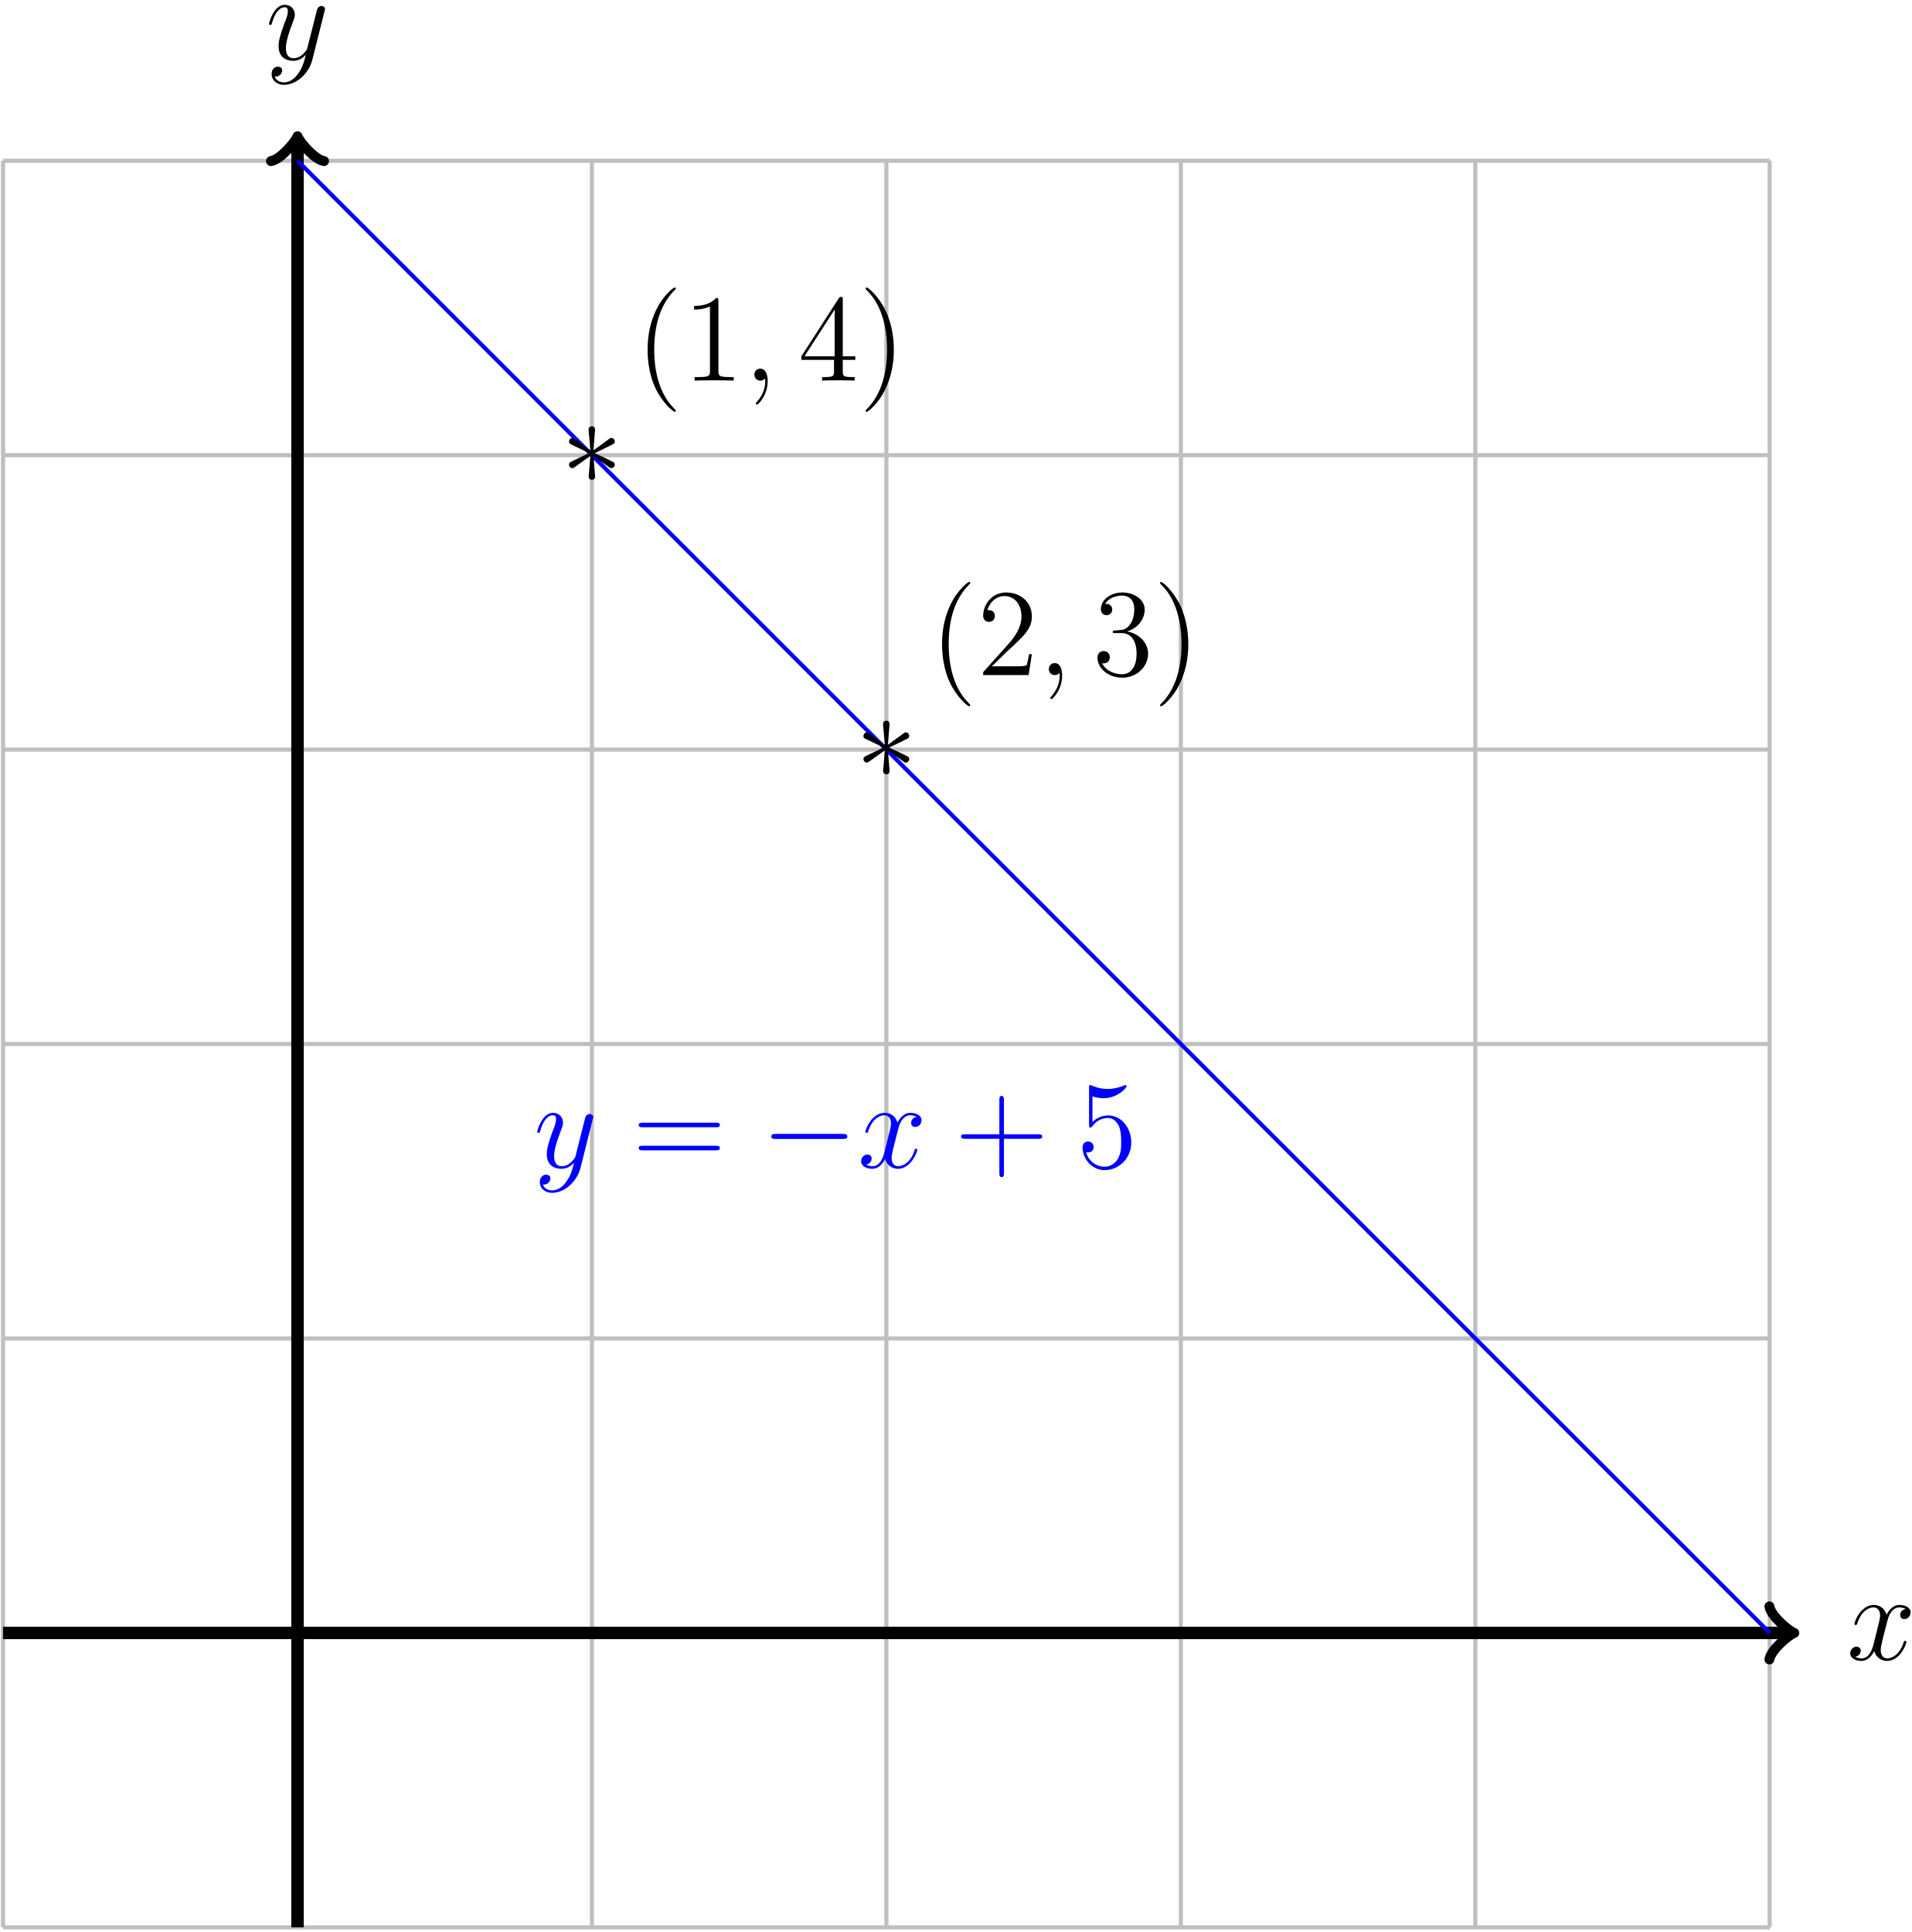
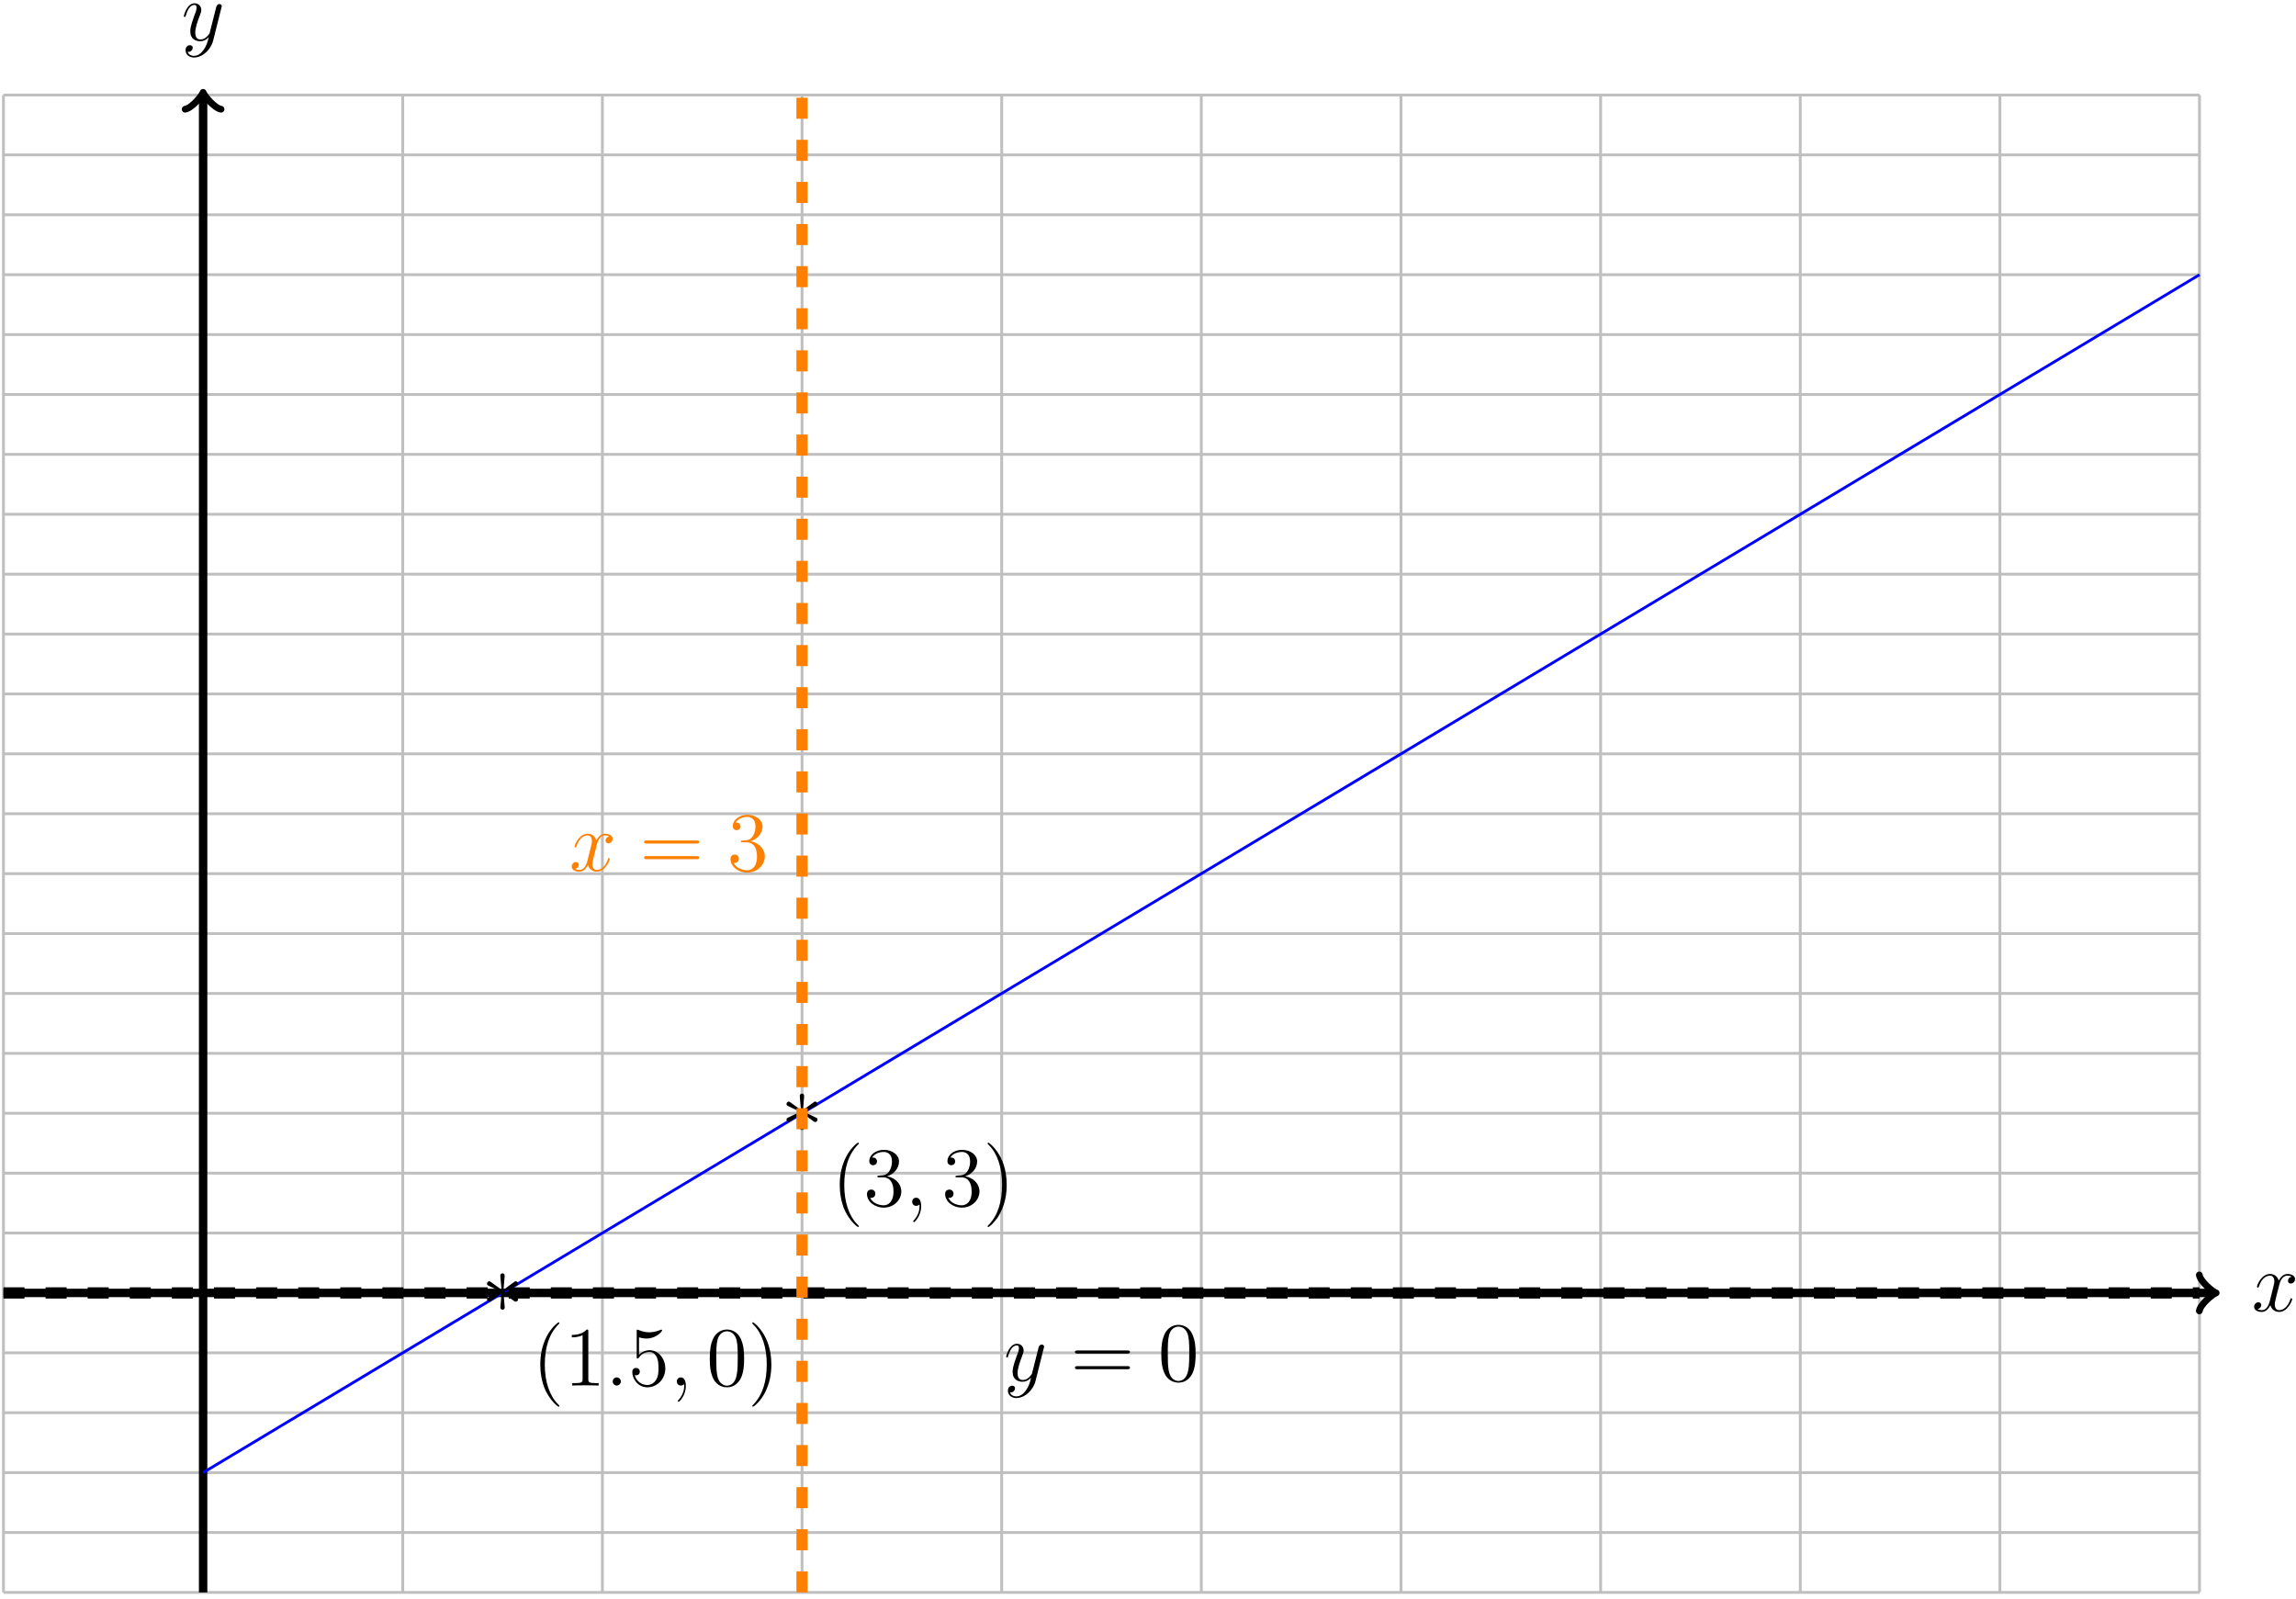
- <svg xmlns="http://www.w3.org/2000/svg" xmlns:xlink="http://www.w3.org/1999/xlink" width="184pt" height="186pt" viewBox="0 0 184 186" version="1.1">
+ <svg xmlns="http://www.w3.org/2000/svg" xmlns:xlink="http://www.w3.org/1999/xlink" width="326pt" height="227pt" viewBox="0 0 326 227" version="1.1">
  <defs>
    <g>
      <symbol overflow="visible" id="glyph0-0">
        <path style="stroke:none;" d="" />
      </symbol>
      <symbol overflow="visible" id="glyph0-1">
        <path style="stroke:none;" d="M 5.672 -4.875 C 5.281 -4.812 5.141 -4.516 5.141 -4.297 C 5.141 -4 5.359 -3.906 5.531 -3.906 C 5.891 -3.906 6.141 -4.219 6.141 -4.547 C 6.141 -5.047 5.562 -5.266 5.062 -5.266 C 4.344 -5.266 3.938 -4.547 3.828 -4.328 C 3.547 -5.219 2.812 -5.266 2.594 -5.266 C 1.375 -5.266 0.734 -3.703 0.734 -3.438 C 0.734 -3.391 0.781 -3.328 0.859 -3.328 C 0.953 -3.328 0.984 -3.406 1 -3.453 C 1.406 -4.781 2.219 -5.031 2.562 -5.031 C 3.094 -5.031 3.203 -4.531 3.203 -4.25 C 3.203 -3.984 3.125 -3.703 2.984 -3.125 L 2.578 -1.5 C 2.406 -0.781 2.062 -0.125 1.422 -0.125 C 1.359 -0.125 1.062 -0.125 0.812 -0.281 C 1.25 -0.359 1.344 -0.719 1.344 -0.859 C 1.344 -1.094 1.156 -1.25 0.938 -1.25 C 0.641 -1.25 0.328 -0.984 0.328 -0.609 C 0.328 -0.109 0.891 0.125 1.406 0.125 C 1.984 0.125 2.391 -0.328 2.641 -0.828 C 2.828 -0.125 3.438 0.125 3.875 0.125 C 5.094 0.125 5.734 -1.453 5.734 -1.703 C 5.734 -1.766 5.688 -1.812 5.625 -1.812 C 5.516 -1.812 5.5 -1.75 5.469 -1.656 C 5.141 -0.609 4.453 -0.125 3.906 -0.125 C 3.484 -0.125 3.266 -0.438 3.266 -0.922 C 3.266 -1.188 3.312 -1.375 3.5 -2.156 L 3.922 -3.797 C 4.094 -4.5 4.5 -5.031 5.062 -5.031 C 5.078 -5.031 5.422 -5.031 5.672 -4.875 Z M 5.672 -4.875 " />
      </symbol>
      <symbol overflow="visible" id="glyph0-2">
        <path style="stroke:none;" d="M 3.141 1.344 C 2.828 1.797 2.359 2.203 1.766 2.203 C 1.625 2.203 1.047 2.172 0.875 1.625 C 0.906 1.641 0.969 1.641 0.984 1.641 C 1.344 1.641 1.594 1.328 1.594 1.047 C 1.594 0.781 1.359 0.688 1.188 0.688 C 0.984 0.688 0.578 0.828 0.578 1.406 C 0.578 2.016 1.094 2.438 1.766 2.438 C 2.969 2.438 4.172 1.344 4.5 0.016 L 5.672 -4.656 C 5.688 -4.703 5.719 -4.781 5.719 -4.859 C 5.719 -5.031 5.562 -5.156 5.391 -5.156 C 5.281 -5.156 5.031 -5.109 4.938 -4.75 L 4.047 -1.234 C 4 -1.016 4 -0.984 3.891 -0.859 C 3.656 -0.531 3.266 -0.125 2.688 -0.125 C 2.016 -0.125 1.953 -0.781 1.953 -1.094 C 1.953 -1.781 2.281 -2.703 2.609 -3.562 C 2.734 -3.906 2.812 -4.078 2.812 -4.312 C 2.812 -4.812 2.453 -5.266 1.859 -5.266 C 0.766 -5.266 0.328 -3.531 0.328 -3.438 C 0.328 -3.391 0.375 -3.328 0.453 -3.328 C 0.562 -3.328 0.578 -3.375 0.625 -3.547 C 0.906 -4.547 1.359 -5.031 1.828 -5.031 C 1.938 -5.031 2.141 -5.031 2.141 -4.641 C 2.141 -4.328 2.016 -3.984 1.828 -3.531 C 1.25 -1.953 1.25 -1.562 1.25 -1.281 C 1.25 -0.141 2.062 0.125 2.656 0.125 C 3 0.125 3.438 0.016 3.844 -0.438 L 3.859 -0.422 C 3.688 0.281 3.562 0.75 3.141 1.344 Z M 3.141 1.344 " />
      </symbol>
      <symbol overflow="visible" id="glyph0-3">
+         <path style="stroke:none;" d="M 2.203 -0.578 C 2.203 -0.922 1.906 -1.156 1.625 -1.156 C 1.281 -1.156 1.047 -0.875 1.047 -0.578 C 1.047 -0.234 1.328 0 1.609 0 C 1.953 0 2.203 -0.281 2.203 -0.578 Z M 2.203 -0.578 " />
+       </symbol>
+       <symbol overflow="visible" id="glyph0-4">
        <path style="stroke:none;" d="M 2.328 0.047 C 2.328 -0.641 2.109 -1.156 1.609 -1.156 C 1.234 -1.156 1.047 -0.844 1.047 -0.578 C 1.047 -0.328 1.219 0 1.625 0 C 1.781 0 1.906 -0.047 2.016 -0.156 C 2.047 -0.172 2.062 -0.172 2.062 -0.172 C 2.094 -0.172 2.094 -0.016 2.094 0.047 C 2.094 0.438 2.016 1.219 1.328 2 C 1.188 2.141 1.188 2.156 1.188 2.188 C 1.188 2.25 1.25 2.312 1.312 2.312 C 1.406 2.312 2.328 1.422 2.328 0.047 Z M 2.328 0.047 " />
      </symbol>
      <symbol overflow="visible" id="glyph1-0">
        <path style="stroke:none;" d="" />
      </symbol>
      <symbol overflow="visible" id="glyph1-1">
        <path style="stroke:none;" d="M 3.281 -5.109 C 3.297 -5.266 3.297 -5.562 2.984 -5.562 C 2.797 -5.562 2.641 -5.406 2.672 -5.25 L 2.672 -5.094 L 2.844 -3.234 L 1.312 -4.344 C 1.203 -4.406 1.188 -4.438 1.094 -4.438 C 0.938 -4.438 0.781 -4.266 0.781 -4.094 C 0.781 -3.906 0.891 -3.859 1.016 -3.797 L 2.719 -2.984 L 1.062 -2.188 C 0.875 -2.094 0.781 -2.047 0.781 -1.859 C 0.781 -1.688 0.938 -1.531 1.094 -1.531 C 1.188 -1.531 1.203 -1.531 1.5 -1.75 L 2.844 -2.719 L 2.672 -0.719 C 2.672 -0.469 2.875 -0.406 2.969 -0.406 C 3.125 -0.406 3.297 -0.484 3.297 -0.719 L 3.125 -2.719 L 4.656 -1.609 C 4.75 -1.547 4.781 -1.531 4.859 -1.531 C 5.031 -1.531 5.188 -1.703 5.188 -1.859 C 5.188 -2.047 5.078 -2.109 4.938 -2.172 C 4.219 -2.531 4.203 -2.531 3.25 -2.969 L 4.906 -3.781 C 5.094 -3.875 5.188 -3.922 5.188 -4.094 C 5.188 -4.281 5.031 -4.438 4.859 -4.438 C 4.781 -4.438 4.75 -4.438 4.453 -4.203 L 3.125 -3.234 Z M 3.281 -5.109 " />
      </symbol>
-       <symbol overflow="visible" id="glyph1-2">
-         <path style="stroke:none;" d="M 7.875 -2.75 C 8.078 -2.75 8.297 -2.75 8.297 -2.984 C 8.297 -3.234 8.078 -3.234 7.875 -3.234 L 1.406 -3.234 C 1.203 -3.234 0.984 -3.234 0.984 -2.984 C 0.984 -2.75 1.203 -2.75 1.406 -2.75 Z M 7.875 -2.75 " />
-       </symbol>
      <symbol overflow="visible" id="glyph2-0">
        <path style="stroke:none;" d="" />
      </symbol>
      <symbol overflow="visible" id="glyph2-1">
        <path style="stroke:none;" d="M 3.891 2.906 C 3.891 2.875 3.891 2.844 3.688 2.641 C 2.484 1.438 1.812 -0.531 1.812 -2.969 C 1.812 -5.297 2.375 -7.297 3.766 -8.703 C 3.891 -8.812 3.891 -8.828 3.891 -8.875 C 3.891 -8.938 3.828 -8.969 3.781 -8.969 C 3.625 -8.969 2.641 -8.109 2.062 -6.938 C 1.453 -5.719 1.172 -4.453 1.172 -2.969 C 1.172 -1.906 1.344 -0.484 1.953 0.781 C 2.672 2.219 3.641 3 3.781 3 C 3.828 3 3.891 2.969 3.891 2.906 Z M 3.891 2.906 " />
      </symbol>
      <symbol overflow="visible" id="glyph2-2">
-         <path style="stroke:none;" d="M 5.266 -2.016 L 5 -2.016 C 4.953 -1.812 4.859 -1.141 4.75 -0.953 C 4.656 -0.844 3.984 -0.844 3.625 -0.844 L 1.406 -0.844 C 1.734 -1.125 2.469 -1.891 2.766 -2.172 C 4.594 -3.844 5.266 -4.469 5.266 -5.656 C 5.266 -7.031 4.172 -7.953 2.781 -7.953 C 1.406 -7.953 0.578 -6.766 0.578 -5.734 C 0.578 -5.125 1.109 -5.125 1.141 -5.125 C 1.406 -5.125 1.703 -5.312 1.703 -5.688 C 1.703 -6.031 1.484 -6.25 1.141 -6.25 C 1.047 -6.25 1.016 -6.25 0.984 -6.234 C 1.203 -7.047 1.859 -7.609 2.625 -7.609 C 3.641 -7.609 4.266 -6.75 4.266 -5.656 C 4.266 -4.641 3.688 -3.75 3 -2.984 L 0.578 -0.281 L 0.578 0 L 4.953 0 Z M 5.266 -2.016 " />
+         <path style="stroke:none;" d="M 3.438 -7.656 C 3.438 -7.938 3.438 -7.953 3.203 -7.953 C 2.922 -7.625 2.312 -7.188 1.094 -7.188 L 1.094 -6.844 C 1.359 -6.844 1.953 -6.844 2.625 -7.141 L 2.625 -0.922 C 2.625 -0.484 2.578 -0.344 1.531 -0.344 L 1.156 -0.344 L 1.156 0 C 1.484 -0.031 2.641 -0.031 3.031 -0.031 C 3.438 -0.031 4.578 -0.031 4.906 0 L 4.906 -0.344 L 4.531 -0.344 C 3.484 -0.344 3.438 -0.484 3.438 -0.922 Z M 3.438 -7.656 " />
      </symbol>
      <symbol overflow="visible" id="glyph2-3">
-         <path style="stroke:none;" d="M 2.203 -4.297 C 2 -4.281 1.953 -4.266 1.953 -4.156 C 1.953 -4.047 2.016 -4.047 2.219 -4.047 L 2.766 -4.047 C 3.797 -4.047 4.25 -3.203 4.25 -2.062 C 4.25 -0.484 3.438 -0.078 2.844 -0.078 C 2.266 -0.078 1.297 -0.344 0.938 -1.141 C 1.328 -1.078 1.672 -1.297 1.672 -1.719 C 1.672 -2.062 1.422 -2.312 1.094 -2.312 C 0.797 -2.312 0.484 -2.141 0.484 -1.688 C 0.484 -0.625 1.547 0.25 2.875 0.25 C 4.297 0.25 5.359 -0.844 5.359 -2.047 C 5.359 -3.141 4.469 -4 3.328 -4.203 C 4.359 -4.5 5.031 -5.375 5.031 -6.312 C 5.031 -7.25 4.047 -7.953 2.891 -7.953 C 1.703 -7.953 0.812 -7.219 0.812 -6.344 C 0.812 -5.875 1.188 -5.766 1.359 -5.766 C 1.609 -5.766 1.906 -5.953 1.906 -6.312 C 1.906 -6.688 1.609 -6.859 1.344 -6.859 C 1.281 -6.859 1.25 -6.859 1.219 -6.844 C 1.672 -7.656 2.797 -7.656 2.859 -7.656 C 3.25 -7.656 4.031 -7.484 4.031 -6.312 C 4.031 -6.078 4 -5.422 3.641 -4.906 C 3.281 -4.375 2.875 -4.344 2.562 -4.328 Z M 2.203 -4.297 " />
+         <path style="stroke:none;" d="M 1.531 -6.844 C 2.047 -6.688 2.469 -6.672 2.594 -6.672 C 3.938 -6.672 4.812 -7.656 4.812 -7.828 C 4.812 -7.875 4.781 -7.938 4.703 -7.938 C 4.688 -7.938 4.656 -7.938 4.547 -7.891 C 3.891 -7.609 3.312 -7.562 3 -7.562 C 2.219 -7.562 1.656 -7.812 1.422 -7.906 C 1.344 -7.938 1.312 -7.938 1.297 -7.938 C 1.203 -7.938 1.203 -7.859 1.203 -7.672 L 1.203 -4.125 C 1.203 -3.906 1.203 -3.844 1.344 -3.844 C 1.406 -3.844 1.422 -3.844 1.547 -4 C 1.875 -4.484 2.438 -4.766 3.031 -4.766 C 3.672 -4.766 3.984 -4.188 4.078 -3.984 C 4.281 -3.516 4.297 -2.922 4.297 -2.469 C 4.297 -2.016 4.297 -1.344 3.953 -0.797 C 3.688 -0.375 3.234 -0.078 2.703 -0.078 C 1.906 -0.078 1.141 -0.609 0.922 -1.484 C 0.984 -1.453 1.047 -1.453 1.109 -1.453 C 1.312 -1.453 1.641 -1.562 1.641 -1.969 C 1.641 -2.312 1.406 -2.5 1.109 -2.5 C 0.891 -2.5 0.578 -2.391 0.578 -1.922 C 0.578 -0.906 1.406 0.25 2.719 0.25 C 4.078 0.25 5.266 -0.891 5.266 -2.406 C 5.266 -3.828 4.297 -5.016 3.047 -5.016 C 2.359 -5.016 1.844 -4.703 1.531 -4.375 Z M 1.531 -6.844 " />
      </symbol>
      <symbol overflow="visible" id="glyph2-4">
+         <path style="stroke:none;" d="M 5.359 -3.828 C 5.359 -4.812 5.297 -5.781 4.859 -6.688 C 4.375 -7.688 3.516 -7.953 2.922 -7.953 C 2.234 -7.953 1.391 -7.609 0.938 -6.609 C 0.609 -5.859 0.484 -5.109 0.484 -3.828 C 0.484 -2.672 0.578 -1.797 1 -0.938 C 1.469 -0.031 2.297 0.25 2.922 0.25 C 3.953 0.25 4.547 -0.375 4.906 -1.062 C 5.328 -1.953 5.359 -3.125 5.359 -3.828 Z M 2.922 0.016 C 2.531 0.016 1.75 -0.203 1.531 -1.5 C 1.406 -2.219 1.406 -3.125 1.406 -3.969 C 1.406 -4.953 1.406 -5.828 1.594 -6.531 C 1.797 -7.344 2.406 -7.703 2.922 -7.703 C 3.375 -7.703 4.062 -7.438 4.297 -6.406 C 4.453 -5.719 4.453 -4.781 4.453 -3.969 C 4.453 -3.172 4.453 -2.266 4.312 -1.531 C 4.094 -0.219 3.328 0.016 2.922 0.016 Z M 2.922 0.016 " />
+       </symbol>
+       <symbol overflow="visible" id="glyph2-5">
        <path style="stroke:none;" d="M 3.375 -2.969 C 3.375 -3.891 3.25 -5.359 2.578 -6.75 C 1.875 -8.188 0.891 -8.969 0.766 -8.969 C 0.719 -8.969 0.656 -8.938 0.656 -8.875 C 0.656 -8.828 0.656 -8.812 0.859 -8.609 C 2.062 -7.406 2.719 -5.422 2.719 -2.984 C 2.719 -0.672 2.156 1.328 0.781 2.734 C 0.656 2.844 0.656 2.875 0.656 2.906 C 0.656 2.969 0.719 3 0.766 3 C 0.922 3 1.906 2.141 2.484 0.969 C 3.094 -0.25 3.375 -1.547 3.375 -2.969 Z M 3.375 -2.969 " />
      </symbol>
-       <symbol overflow="visible" id="glyph2-5">
-         <path style="stroke:none;" d="M 3.438 -7.656 C 3.438 -7.938 3.438 -7.953 3.203 -7.953 C 2.922 -7.625 2.312 -7.188 1.094 -7.188 L 1.094 -6.844 C 1.359 -6.844 1.953 -6.844 2.625 -7.141 L 2.625 -0.922 C 2.625 -0.484 2.578 -0.344 1.531 -0.344 L 1.156 -0.344 L 1.156 0 C 1.484 -0.031 2.641 -0.031 3.031 -0.031 C 3.438 -0.031 4.578 -0.031 4.906 0 L 4.906 -0.344 L 4.531 -0.344 C 3.484 -0.344 3.438 -0.484 3.438 -0.922 Z M 3.438 -7.656 " />
-       </symbol>
      <symbol overflow="visible" id="glyph2-6">
-         <path style="stroke:none;" d="M 4.312 -7.781 C 4.312 -8.016 4.312 -8.062 4.141 -8.062 C 4.047 -8.062 4.016 -8.062 3.922 -7.922 L 0.328 -2.344 L 0.328 -2 L 3.469 -2 L 3.469 -0.906 C 3.469 -0.469 3.438 -0.344 2.562 -0.344 L 2.328 -0.344 L 2.328 0 C 2.609 -0.031 3.547 -0.031 3.891 -0.031 C 4.219 -0.031 5.172 -0.031 5.453 0 L 5.453 -0.344 L 5.219 -0.344 C 4.344 -0.344 4.312 -0.469 4.312 -0.906 L 4.312 -2 L 5.516 -2 L 5.516 -2.344 L 4.312 -2.344 Z M 3.531 -6.844 L 3.531 -2.344 L 0.625 -2.344 Z M 3.531 -6.844 " />
+         <path style="stroke:none;" d="M 2.203 -4.297 C 2 -4.281 1.953 -4.266 1.953 -4.156 C 1.953 -4.047 2.016 -4.047 2.219 -4.047 L 2.766 -4.047 C 3.797 -4.047 4.25 -3.203 4.25 -2.062 C 4.25 -0.484 3.438 -0.078 2.844 -0.078 C 2.266 -0.078 1.297 -0.344 0.938 -1.141 C 1.328 -1.078 1.672 -1.297 1.672 -1.719 C 1.672 -2.062 1.422 -2.312 1.094 -2.312 C 0.797 -2.312 0.484 -2.141 0.484 -1.688 C 0.484 -0.625 1.547 0.25 2.875 0.25 C 4.297 0.25 5.359 -0.844 5.359 -2.047 C 5.359 -3.141 4.469 -4 3.328 -4.203 C 4.359 -4.5 5.031 -5.375 5.031 -6.312 C 5.031 -7.25 4.047 -7.953 2.891 -7.953 C 1.703 -7.953 0.812 -7.219 0.812 -6.344 C 0.812 -5.875 1.188 -5.766 1.359 -5.766 C 1.609 -5.766 1.906 -5.953 1.906 -6.312 C 1.906 -6.688 1.609 -6.859 1.344 -6.859 C 1.281 -6.859 1.25 -6.859 1.219 -6.844 C 1.672 -7.656 2.797 -7.656 2.859 -7.656 C 3.25 -7.656 4.031 -7.484 4.031 -6.312 C 4.031 -6.078 4 -5.422 3.641 -4.906 C 3.281 -4.375 2.875 -4.344 2.562 -4.328 Z M 2.203 -4.297 " />
      </symbol>
      <symbol overflow="visible" id="glyph2-7">
        <path style="stroke:none;" d="M 8.062 -3.875 C 8.234 -3.875 8.453 -3.875 8.453 -4.094 C 8.453 -4.312 8.25 -4.312 8.062 -4.312 L 1.031 -4.312 C 0.859 -4.312 0.641 -4.312 0.641 -4.094 C 0.641 -3.875 0.844 -3.875 1.031 -3.875 Z M 8.062 -1.656 C 8.234 -1.656 8.453 -1.656 8.453 -1.859 C 8.453 -2.094 8.25 -2.094 8.062 -2.094 L 1.031 -2.094 C 0.859 -2.094 0.641 -2.094 0.641 -1.875 C 0.641 -1.656 0.844 -1.656 1.031 -1.656 Z M 8.062 -1.656 " />
      </symbol>
-       <symbol overflow="visible" id="glyph2-8">
-         <path style="stroke:none;" d="M 4.766 -2.766 L 8.062 -2.766 C 8.234 -2.766 8.453 -2.766 8.453 -2.969 C 8.453 -3.203 8.25 -3.203 8.062 -3.203 L 4.766 -3.203 L 4.766 -6.5 C 4.766 -6.672 4.766 -6.891 4.547 -6.891 C 4.328 -6.891 4.328 -6.688 4.328 -6.5 L 4.328 -3.203 L 1.031 -3.203 C 0.859 -3.203 0.641 -3.203 0.641 -2.984 C 0.641 -2.766 0.844 -2.766 1.031 -2.766 L 4.328 -2.766 L 4.328 0.531 C 4.328 0.703 4.328 0.922 4.547 0.922 C 4.766 0.922 4.766 0.719 4.766 0.531 Z M 4.766 -2.766 " />
-       </symbol>
-       <symbol overflow="visible" id="glyph2-9">
-         <path style="stroke:none;" d="M 1.531 -6.844 C 2.047 -6.688 2.469 -6.672 2.594 -6.672 C 3.938 -6.672 4.812 -7.656 4.812 -7.828 C 4.812 -7.875 4.781 -7.938 4.703 -7.938 C 4.688 -7.938 4.656 -7.938 4.547 -7.891 C 3.891 -7.609 3.312 -7.562 3 -7.562 C 2.219 -7.562 1.656 -7.812 1.422 -7.906 C 1.344 -7.938 1.312 -7.938 1.297 -7.938 C 1.203 -7.938 1.203 -7.859 1.203 -7.672 L 1.203 -4.125 C 1.203 -3.906 1.203 -3.844 1.344 -3.844 C 1.406 -3.844 1.422 -3.844 1.547 -4 C 1.875 -4.484 2.438 -4.766 3.031 -4.766 C 3.672 -4.766 3.984 -4.188 4.078 -3.984 C 4.281 -3.516 4.297 -2.922 4.297 -2.469 C 4.297 -2.016 4.297 -1.344 3.953 -0.797 C 3.688 -0.375 3.234 -0.078 2.703 -0.078 C 1.906 -0.078 1.141 -0.609 0.922 -1.484 C 0.984 -1.453 1.047 -1.453 1.109 -1.453 C 1.312 -1.453 1.641 -1.562 1.641 -1.969 C 1.641 -2.312 1.406 -2.5 1.109 -2.5 C 0.891 -2.5 0.578 -2.391 0.578 -1.922 C 0.578 -0.906 1.406 0.25 2.719 0.25 C 4.078 0.25 5.266 -0.891 5.266 -2.406 C 5.266 -3.828 4.297 -5.016 3.047 -5.016 C 2.359 -5.016 1.844 -4.703 1.531 -4.375 Z M 1.531 -6.844 " />
-       </symbol>
    </g>
  </defs>
  <g id="surface1">
-     <path style="fill:none;stroke-width:0.399;stroke-linecap:butt;stroke-linejoin:miter;stroke:rgb(75%,75%,75%);stroke-opacity:1;stroke-miterlimit:10;" d="M -28.346 -28.349 L 141.732 -28.349 M -28.346 -0.001 L 141.732 -0.001 M -28.346 28.347 L 141.732 28.347 M -28.346 56.694 L 141.732 56.694 M -28.346 85.042 L 141.732 85.042 M -28.346 113.386 L 141.732 113.386 M -28.346 141.726 L 141.732 141.726 M -28.346 -28.349 L -28.346 141.733 M 0.002 -28.349 L 0.002 141.733 M 28.345 -28.349 L 28.345 141.733 M 56.693 -28.349 L 56.693 141.733 M 85.041 -28.349 L 85.041 141.733 M 113.388 -28.349 L 113.388 141.733 M 141.724 -28.349 L 141.724 141.733 " transform="matrix(1,0,0,-1,28.639,157.206)" />
-     <path style="fill:none;stroke-width:1.196;stroke-linecap:butt;stroke-linejoin:miter;stroke:rgb(0%,0%,0%);stroke-opacity:1;stroke-miterlimit:10;" d="M -28.346 -0.001 L 143.611 -0.001 " transform="matrix(1,0,0,-1,28.639,157.206)" />
-     <path style="fill:none;stroke-width:0.956;stroke-linecap:round;stroke-linejoin:round;stroke:rgb(0%,0%,0%);stroke-opacity:1;stroke-miterlimit:10;" d="M -1.912 2.55 C -1.755 1.593 -0.001 0.159 0.479 -0.001 C -0.001 -0.161 -1.755 -1.595 -1.912 -2.552 " transform="matrix(1,0,0,-1,172.2515,157.206)" />
+     <path style="fill:none;stroke-width:0.399;stroke-linecap:butt;stroke-linejoin:miter;stroke:rgb(75%,75%,75%);stroke-opacity:1;stroke-miterlimit:10;" d="M -28.346 -42.52 L 283.467 -42.52 M -28.346 -34.016 L 283.467 -34.016 M -28.346 -25.512 L 283.467 -25.512 M -28.346 -17.008 L 283.467 -17.008 M -28.346 -8.504 L 283.467 -8.504 M -28.346 -0 L 283.467 -0 M -28.346 8.504 L 283.467 8.504 M -28.346 17.008 L 283.467 17.008 M -28.346 25.511 L 283.467 25.511 M -28.346 34.015 L 283.467 34.015 M -28.346 42.519 L 283.467 42.519 M -28.346 51.023 L 283.467 51.023 M -28.346 59.527 L 283.467 59.527 M -28.346 68.035 L 283.467 68.035 M -28.346 76.539 L 283.467 76.539 M -28.346 85.043 L 283.467 85.043 M -28.346 93.547 L 283.467 93.547 M -28.346 102.05 L 283.467 102.05 M -28.346 110.554 L 283.467 110.554 M -28.346 119.058 L 283.467 119.058 M -28.346 127.562 L 283.467 127.562 M -28.346 136.066 L 283.467 136.066 M -28.346 144.57 L 283.467 144.57 M -28.346 153.074 L 283.467 153.074 M -28.346 161.578 L 283.467 161.578 M -28.346 170.078 L 283.467 170.078 M -28.346 -42.52 L -28.346 170.082 M 0.002 -42.52 L 0.002 170.082 M 28.346 -42.52 L 28.346 170.082 M 56.693 -42.52 L 56.693 170.082 M 85.041 -42.52 L 85.041 170.082 M 113.389 -42.52 L 113.389 170.082 M 141.732 -42.52 L 141.732 170.082 M 170.08 -42.52 L 170.08 170.082 M 198.428 -42.52 L 198.428 170.082 M 226.775 -42.52 L 226.775 170.082 M 255.123 -42.52 L 255.123 170.082 M 283.459 -42.52 L 283.459 170.082 " transform="matrix(1,0,0,-1,28.838,183.57)" />
+     <path style="fill:none;stroke-width:1.196;stroke-linecap:butt;stroke-linejoin:miter;stroke:rgb(0%,0%,0%);stroke-opacity:1;stroke-miterlimit:10;" d="M -28.346 -0 L 285.346 -0 " transform="matrix(1,0,0,-1,28.838,183.57)" />
+     <path style="fill:none;stroke-width:0.956;stroke-linecap:round;stroke-linejoin:round;stroke:rgb(0%,0%,0%);stroke-opacity:1;stroke-miterlimit:10;" d="M -1.911 2.55 C -1.755 1.593 -0.001 0.16 0.48 -0 C -0.001 -0.16 -1.755 -1.594 -1.911 -2.551 " transform="matrix(1,0,0,-1,314.1845,183.57)" />
    <g style="fill:rgb(0%,0%,0%);fill-opacity:1;">
-       <use xlink:href="#glyph0-1" x="177.79" y="159.78" />
+       <use xlink:href="#glyph0-1" x="319.723" y="186.144" />
    </g>
-     <path style="fill:none;stroke-width:1.196;stroke-linecap:butt;stroke-linejoin:miter;stroke:rgb(0%,0%,0%);stroke-opacity:1;stroke-miterlimit:10;" d="M 0.002 -28.349 L 0.002 143.612 " transform="matrix(1,0,0,-1,28.639,157.206)" />
-     <path style="fill:none;stroke-width:0.956;stroke-linecap:round;stroke-linejoin:round;stroke:rgb(0%,0%,0%);stroke-opacity:1;stroke-miterlimit:10;" d="M -1.914 2.549 C -1.754 1.592 -0 0.159 0.476 -0.002 C -0 -0.158 -1.754 -1.595 -1.914 -2.552 " transform="matrix(0,-1,-1,0,28.639,13.59353)" />
+     <path style="fill:none;stroke-width:1.196;stroke-linecap:butt;stroke-linejoin:miter;stroke:rgb(0%,0%,0%);stroke-opacity:1;stroke-miterlimit:10;" d="M 0.002 -42.52 L 0.002 169.976 " transform="matrix(1,0,0,-1,28.838,183.57)" />
+     <path style="fill:none;stroke-width:0.956;stroke-linecap:round;stroke-linejoin:round;stroke:rgb(0%,0%,0%);stroke-opacity:1;stroke-miterlimit:10;" d="M -1.914 2.549 C -1.754 1.596 -0 0.158 0.48 -0.002 C -0 -0.158 -1.754 -1.596 -1.914 -2.549 " transform="matrix(0,-1,-1,0,28.838,13.59338)" />
    <g style="fill:rgb(0%,0%,0%);fill-opacity:1;">
-       <use xlink:href="#glyph0-2" x="25.571" y="5.73" />
+       <use xlink:href="#glyph0-2" x="25.77" y="5.73" />
    </g>
-     <path style="fill:none;stroke-width:0.399;stroke-linecap:butt;stroke-linejoin:miter;stroke:rgb(0%,0%,100%);stroke-opacity:1;stroke-miterlimit:10;" d="M 0.002 141.733 C 0.002 141.733 4.267 137.468 5.904 135.827 C 7.545 134.19 10.174 131.561 11.81 129.925 C 13.451 128.284 16.076 125.655 17.716 124.019 C 19.353 122.378 21.982 119.753 23.623 118.112 C 25.259 116.472 27.888 113.847 29.529 112.206 C 31.166 110.569 33.795 107.94 35.431 106.3 C 37.072 104.663 39.701 102.034 41.338 100.397 C 42.978 98.757 45.603 96.128 47.244 94.491 C 48.881 92.851 51.509 90.226 53.15 88.585 C 54.787 86.948 57.416 84.319 59.056 82.679 C 60.693 81.042 63.322 78.413 64.959 76.772 C 66.599 75.136 69.228 72.507 70.865 70.87 C 72.506 69.229 75.131 66.601 76.771 64.964 C 78.408 63.323 81.037 60.698 82.677 59.058 C 84.314 57.421 86.943 54.792 88.58 53.151 C 90.22 51.515 92.849 48.886 94.486 47.245 C 96.127 45.608 98.756 42.979 100.392 41.343 C 102.033 39.702 104.658 37.073 106.299 35.436 C 107.935 33.796 110.564 31.171 112.205 29.53 C 113.841 27.893 116.47 25.265 118.107 23.624 C 119.748 21.987 122.377 19.358 124.013 17.722 C 125.654 16.081 128.283 13.452 129.92 11.815 C 131.56 10.175 134.185 7.546 135.826 5.909 C 137.463 4.269 141.732 0.003 141.732 0.003 " transform="matrix(1,0,0,-1,28.639,157.206)" />
+     <path style="fill:none;stroke-width:0.399;stroke-linecap:butt;stroke-linejoin:miter;stroke:rgb(0%,0%,100%);stroke-opacity:1;stroke-miterlimit:10;" d="M 0.002 -25.512 C 0.002 -25.512 8.533 -20.391 11.81 -18.426 C 15.088 -16.457 20.346 -13.305 23.623 -11.34 C 26.9 -9.371 32.154 -6.219 35.432 -4.254 C 38.709 -2.285 43.967 0.867 47.244 2.836 C 50.521 4.8 55.775 7.953 59.053 9.922 C 62.33 11.886 67.588 15.043 70.865 17.008 C 74.142 18.972 79.4 22.129 82.678 24.093 C 85.955 26.062 91.209 29.215 94.486 31.179 C 97.764 33.148 103.021 36.3 106.299 38.265 C 109.576 40.234 114.83 43.386 118.107 45.355 C 121.385 47.32 126.642 50.472 129.92 52.441 C 133.197 54.406 138.455 57.562 141.732 59.527 C 145.01 61.492 150.264 64.648 153.541 66.613 C 156.818 68.582 162.076 71.734 165.353 73.699 C 168.631 75.668 173.885 78.82 177.162 80.785 C 180.439 82.754 185.697 85.906 188.975 87.875 C 192.252 89.84 197.506 92.992 200.783 94.961 C 204.064 96.925 209.318 100.082 212.596 102.047 C 215.873 104.011 221.131 107.168 224.408 109.132 C 227.685 111.101 232.939 114.254 236.217 116.218 C 239.494 118.187 244.752 121.34 248.029 123.304 C 251.307 125.273 256.56 128.425 259.838 130.394 C 263.115 132.359 268.373 135.511 271.65 137.48 C 274.928 139.445 283.463 144.566 283.463 144.566 " transform="matrix(1,0,0,-1,28.838,183.57)" />
    <g style="fill:rgb(0%,0%,0%);fill-opacity:1;">
-       <use xlink:href="#glyph1-1" x="82.344" y="74.947" />
+       <use xlink:href="#glyph1-1" x="68.369" y="186.351" />
    </g>
-     <path style="fill:none;stroke-width:0.399;stroke-linecap:butt;stroke-linejoin:miter;stroke:rgb(0%,0%,0%);stroke-opacity:1;stroke-miterlimit:10;" d="M 56.693 85.042 L 56.693 85.042 " transform="matrix(1,0,0,-1,28.639,157.206)" />
+     <path style="fill:none;stroke-width:0.399;stroke-linecap:butt;stroke-linejoin:miter;stroke:rgb(0%,0%,0%);stroke-opacity:1;stroke-miterlimit:10;" d="M 42.521 -0 L 42.521 -0 " transform="matrix(1,0,0,-1,28.838,183.57)" />
    <g style="fill:rgb(0%,0%,0%);fill-opacity:1;">
-       <use xlink:href="#glyph2-1" x="89.517" y="64.993" />
-       <use xlink:href="#glyph2-2" x="94.07" y="64.993" />
+       <use xlink:href="#glyph2-1" x="75.542" y="196.72" />
+       <use xlink:href="#glyph2-2" x="80.095" y="196.72" />
    </g>
    <g style="fill:rgb(0%,0%,0%);fill-opacity:1;">
-       <use xlink:href="#glyph0-3" x="99.922" y="64.993" />
+       <use xlink:href="#glyph0-3" x="85.948" y="196.72" />
    </g>
    <g style="fill:rgb(0%,0%,0%);fill-opacity:1;">
-       <use xlink:href="#glyph2-3" x="105.167" y="64.993" />
-       <use xlink:href="#glyph2-4" x="111.02" y="64.993" />
+       <use xlink:href="#glyph2-3" x="89.199" y="196.72" />
    </g>
    <g style="fill:rgb(0%,0%,0%);fill-opacity:1;">
-       <use xlink:href="#glyph1-1" x="53.997" y="46.6" />
-     </g>
-     <path style="fill:none;stroke-width:0.399;stroke-linecap:butt;stroke-linejoin:miter;stroke:rgb(0%,0%,0%);stroke-opacity:1;stroke-miterlimit:10;" d="M 28.345 113.386 L 28.345 113.386 " transform="matrix(1,0,0,-1,28.639,157.206)" />
-     <g style="fill:rgb(0%,0%,0%);fill-opacity:1;">
-       <use xlink:href="#glyph2-1" x="61.17" y="36.646" />
-       <use xlink:href="#glyph2-5" x="65.723" y="36.646" />
+       <use xlink:href="#glyph0-4" x="95.052" y="196.72" />
    </g>
    <g style="fill:rgb(0%,0%,0%);fill-opacity:1;">
-       <use xlink:href="#glyph0-3" x="71.575" y="36.646" />
+       <use xlink:href="#glyph2-4" x="100.296" y="196.72" />
+       <use xlink:href="#glyph2-5" x="106.149" y="196.72" />
    </g>
    <g style="fill:rgb(0%,0%,0%);fill-opacity:1;">
-       <use xlink:href="#glyph2-6" x="76.82" y="36.646" />
-       <use xlink:href="#glyph2-4" x="82.673" y="36.646" />
+       <use xlink:href="#glyph1-1" x="110.89" y="160.839" />
    </g>
-     <path style="fill:none;stroke-width:0.399;stroke-linecap:butt;stroke-linejoin:miter;stroke:rgb(0%,0%,100%);stroke-opacity:1;stroke-miterlimit:10;" d="M 85.041 56.694 L 85.041 56.694 " transform="matrix(1,0,0,-1,28.639,157.206)" />
-     <g style="fill:rgb(0%,0%,100%);fill-opacity:1;">
-       <use xlink:href="#glyph0-2" x="51.39" y="112.401" />
+     <path style="fill:none;stroke-width:0.399;stroke-linecap:butt;stroke-linejoin:miter;stroke:rgb(0%,0%,0%);stroke-opacity:1;stroke-miterlimit:10;" d="M 85.041 25.511 L 85.041 25.511 " transform="matrix(1,0,0,-1,28.838,183.57)" />
+     <g style="fill:rgb(0%,0%,0%);fill-opacity:1;">
+       <use xlink:href="#glyph2-1" x="118.062" y="171.208" />
+       <use xlink:href="#glyph2-6" x="122.615" y="171.208" />
    </g>
-     <g style="fill:rgb(0%,0%,100%);fill-opacity:1;">
-       <use xlink:href="#glyph2-7" x="60.848" y="112.401" />
+     <g style="fill:rgb(0%,0%,0%);fill-opacity:1;">
+       <use xlink:href="#glyph0-4" x="128.468" y="171.208" />
    </g>
-     <g style="fill:rgb(0%,0%,100%);fill-opacity:1;">
-       <use xlink:href="#glyph1-2" x="73.273" y="112.401" />
+     <g style="fill:rgb(0%,0%,0%);fill-opacity:1;">
+       <use xlink:href="#glyph2-6" x="133.712" y="171.208" />
+       <use xlink:href="#glyph2-5" x="139.565" y="171.208" />
    </g>
-     <g style="fill:rgb(0%,0%,100%);fill-opacity:1;">
-       <use xlink:href="#glyph0-1" x="82.572" y="112.401" />
+     <path style="fill:none;stroke-width:1.594;stroke-linecap:butt;stroke-linejoin:miter;stroke:rgb(0%,0%,0%);stroke-opacity:1;stroke-dasharray:2.989,2.989;stroke-miterlimit:10;" d="M -28.346 -0 L 283.467 -0 " transform="matrix(1,0,0,-1,28.838,183.57)" />
+     <g style="fill:rgb(0%,0%,0%);fill-opacity:1;">
+       <use xlink:href="#glyph0-2" x="142.53" y="196.056" />
    </g>
-     <g style="fill:rgb(0%,0%,100%);fill-opacity:1;">
-       <use xlink:href="#glyph2-8" x="91.88" y="112.401" />
+     <g style="fill:rgb(0%,0%,0%);fill-opacity:1;">
+       <use xlink:href="#glyph2-7" x="151.988" y="196.056" />
    </g>
-     <g style="fill:rgb(0%,0%,100%);fill-opacity:1;">
-       <use xlink:href="#glyph2-9" x="103.639" y="112.401" />
+     <g style="fill:rgb(0%,0%,0%);fill-opacity:1;">
+       <use xlink:href="#glyph2-4" x="164.405" y="196.056" />
+     </g>
+     <path style="fill:none;stroke-width:1.594;stroke-linecap:butt;stroke-linejoin:miter;stroke:rgb(100%,50%,0%);stroke-opacity:1;stroke-dasharray:2.989,2.989;stroke-miterlimit:10;" d="M 85.041 -42.52 L 85.041 170.082 " transform="matrix(1,0,0,-1,28.838,183.57)" />
+     <g style="fill:rgb(100%,50%,0%);fill-opacity:1;">
+       <use xlink:href="#glyph0-1" x="80.845" y="123.641" />
+     </g>
+     <g style="fill:rgb(100%,50%,0%);fill-opacity:1;">
+       <use xlink:href="#glyph2-7" x="90.818" y="123.641" />
+     </g>
+     <g style="fill:rgb(100%,50%,0%);fill-opacity:1;">
+       <use xlink:href="#glyph2-6" x="103.235" y="123.641" />
    </g>
  </g>
</svg>
